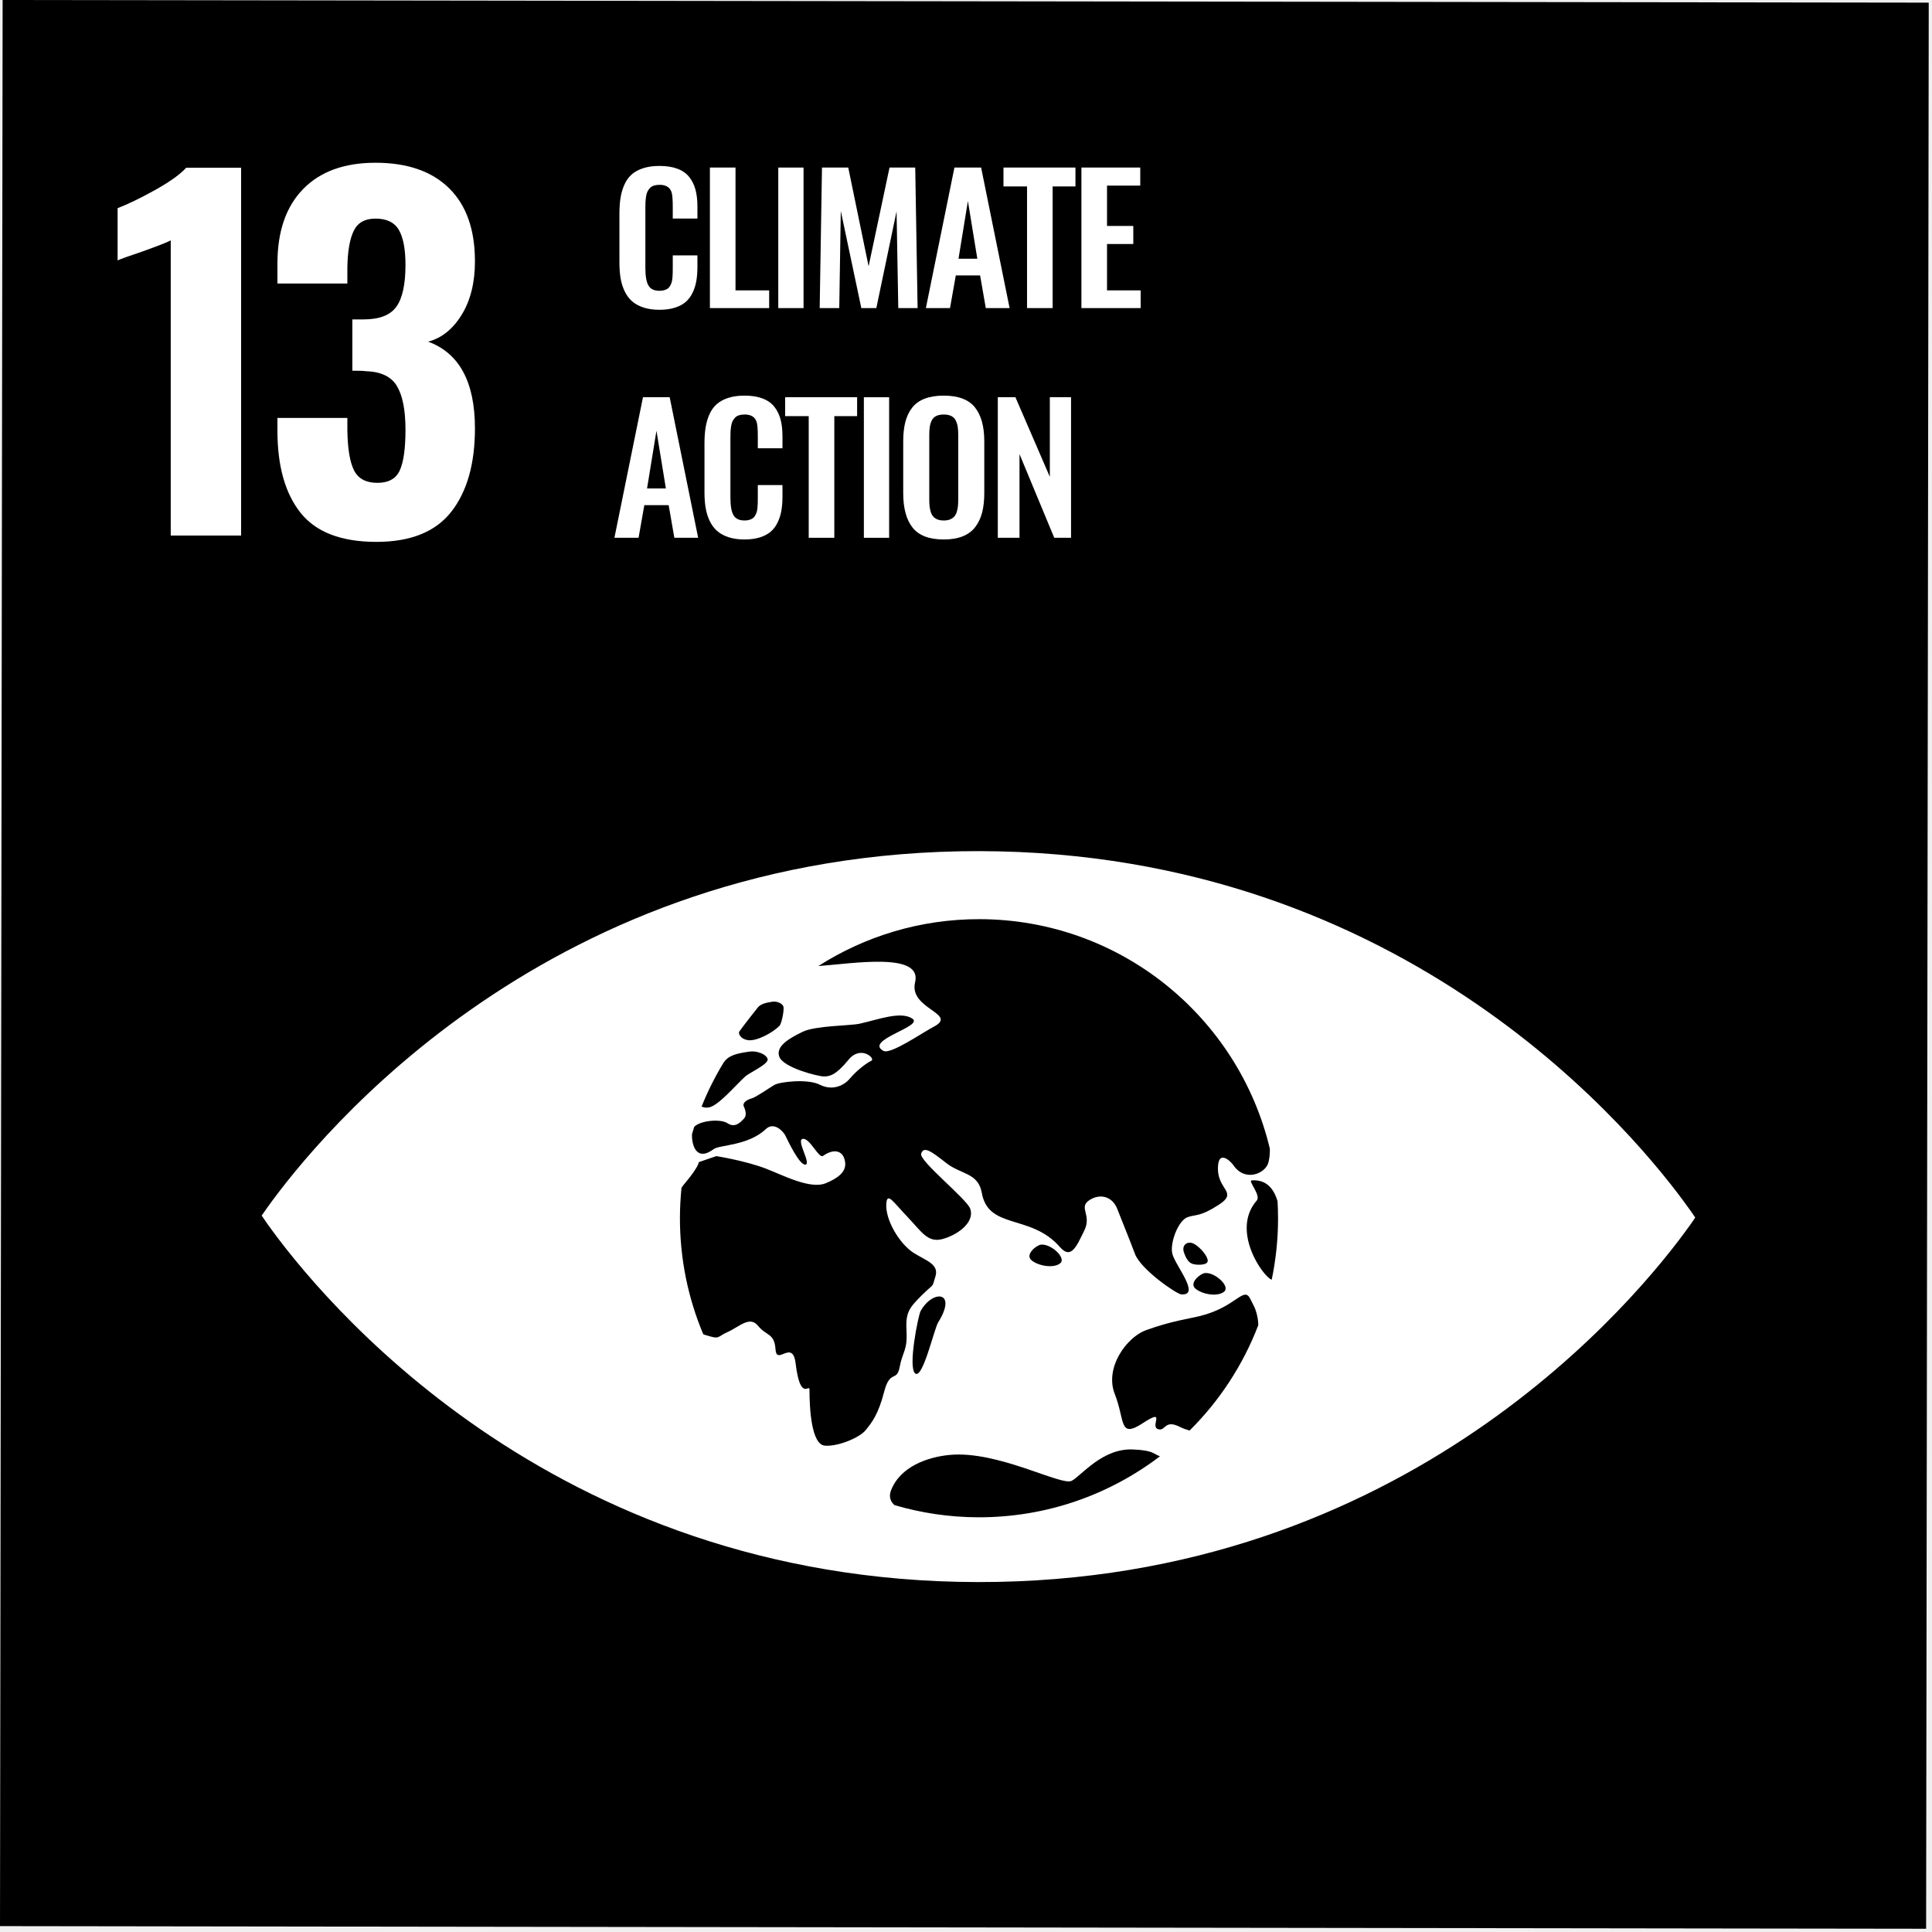
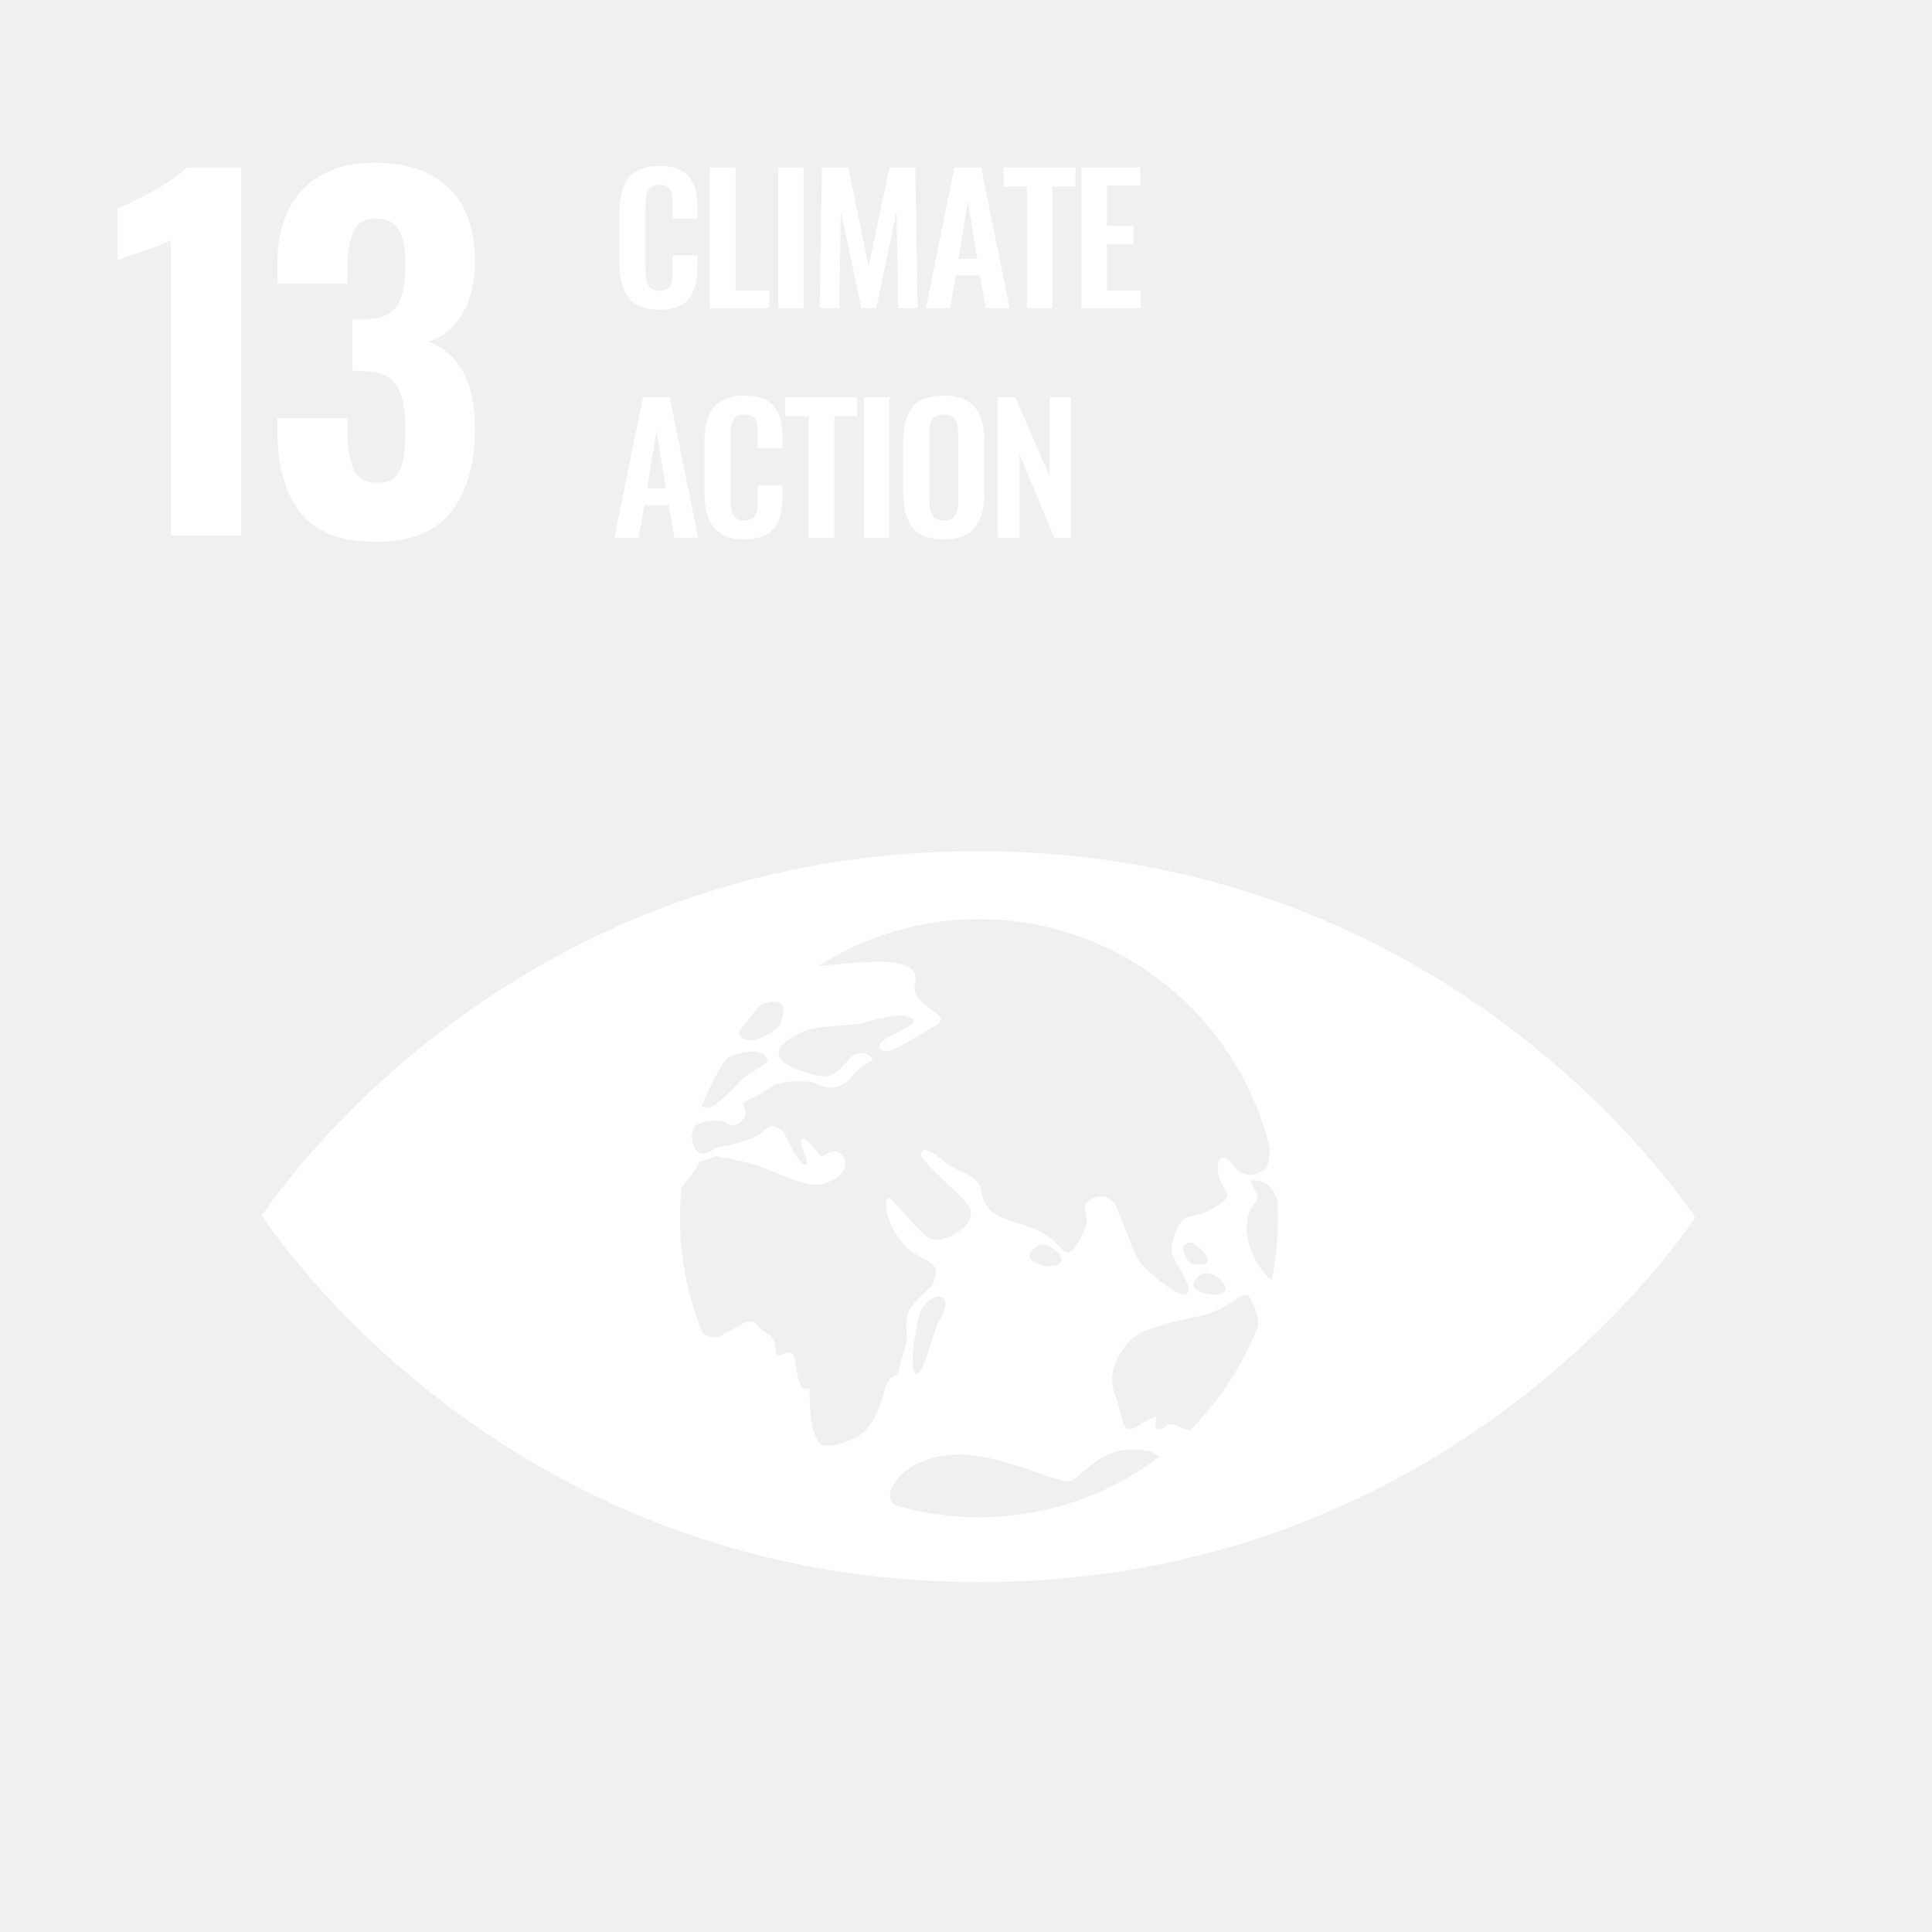
<svg xmlns="http://www.w3.org/2000/svg" width="100%" height="100%" viewBox="0 0 405 405" version="1.1" xml:space="preserve" style="fill-rule:evenodd;clip-rule:evenodd;stroke-linejoin:round;stroke-miterlimit:2;">
  <g transform="matrix(-4.166663,-0.005676,-0.005676,4.166663,754.9199,-618.9961)">
-     <rect x="83.942" y="148.806" width="96.904" height="96.904" />
+     <rect x="83.942" y="148.806" width="96.904" height="96.904" style="fill:none" />
  </g>
  <g transform="matrix(4.166667,0,0,4.166667,-349.4842,-876.6375)">
    <path d="M92.466,222.488C92.298,222.579 91.811,222.77 91.004,223.059C90.365,223.273 89.961,223.417 89.793,223.493L89.793,220.866C90.311,220.668 90.939,220.364 91.678,219.953C92.416,219.541 92.938,219.168 93.243,218.833L96.007,218.833L96.007,237.336L92.466,237.336L92.466,222.488Z" style="fill:white;fill-rule:nonzero;" />
  </g>
  <g transform="matrix(4.166667,0,0,4.166667,-349.4842,-876.3533)">
    <path d="M98.999,236.125C98.222,235.151 97.834,233.772 97.834,231.991L97.834,231.351L101.352,231.351L101.352,231.968C101.367,232.912 101.481,233.59 101.694,234.001C101.908,234.412 102.296,234.617 102.859,234.617C103.423,234.617 103.8,234.408 103.99,233.989C104.18,233.571 104.276,232.889 104.276,231.945C104.276,230.955 104.131,230.22 103.842,229.741C103.552,229.261 103.019,229.014 102.243,228.998C102.197,228.983 101.984,228.975 101.603,228.975L101.603,226.394L102.174,226.394C102.966,226.394 103.514,226.181 103.819,225.755C104.123,225.328 104.276,224.628 104.276,223.653C104.276,222.861 104.165,222.275 103.944,221.894C103.724,221.514 103.331,221.323 102.768,221.323C102.235,221.323 101.869,221.528 101.672,221.94C101.473,222.351 101.367,222.96 101.352,223.767L101.352,224.589L97.834,224.589L97.834,223.585C97.834,221.97 98.264,220.722 99.125,219.838C99.985,218.955 101.199,218.513 102.768,218.513C104.367,218.513 105.601,218.94 106.469,219.793C107.337,220.646 107.771,221.871 107.771,223.47C107.771,224.536 107.55,225.431 107.108,226.154C106.666,226.878 106.103,227.331 105.418,227.514C106.986,228.092 107.771,229.546 107.771,231.876C107.771,233.658 107.374,235.055 106.583,236.068C105.791,237.081 104.535,237.587 102.814,237.587C101.047,237.587 99.776,237.1 98.999,236.125" style="fill:white;fill-rule:nonzero;" />
  </g>
  <g transform="matrix(4.166667,0,0,4.166667,-349.4842,-924.34)">
    <path d="M117.053,237.427C116.749,237.427 116.48,237.389 116.247,237.312C116.014,237.235 115.821,237.129 115.669,236.992C115.517,236.855 115.393,236.687 115.298,236.485C115.203,236.283 115.136,236.066 115.098,235.834C115.059,235.603 115.04,235.342 115.04,235.052L115.04,232.587C115.04,232.28 115.06,232.007 115.1,231.77C115.14,231.533 115.206,231.312 115.3,231.109C115.394,230.906 115.517,230.739 115.669,230.608C115.821,230.477 116.013,230.375 116.245,230.301C116.477,230.227 116.746,230.19 117.053,230.19C117.406,230.19 117.707,230.237 117.957,230.331C118.207,230.424 118.405,230.562 118.55,230.745C118.695,230.926 118.8,231.139 118.866,231.382C118.931,231.625 118.964,231.909 118.964,232.233L118.964,232.838L117.723,232.838L117.723,232.237C117.723,231.885 117.704,231.647 117.667,231.525C117.593,231.286 117.413,231.158 117.126,231.141L117.057,231.141C116.949,231.141 116.855,231.154 116.774,231.179C116.693,231.205 116.627,231.245 116.575,231.301C116.524,231.356 116.483,231.415 116.452,231.478C116.42,231.54 116.397,231.622 116.381,231.723C116.366,231.824 116.356,231.917 116.351,232.002C116.347,232.088 116.345,232.196 116.345,232.327L116.345,235.321C116.345,235.735 116.397,236.031 116.501,236.207C116.604,236.384 116.79,236.472 117.057,236.472C117.148,236.472 117.228,236.461 117.298,236.44C117.368,236.418 117.426,236.392 117.473,236.359C117.52,236.326 117.56,236.279 117.592,236.218C117.625,236.157 117.65,236.1 117.667,236.047C117.684,235.995 117.697,235.922 117.706,235.828C117.714,235.734 117.719,235.654 117.72,235.589C117.722,235.524 117.723,235.434 117.723,235.321L117.723,234.689L118.964,234.689L118.964,235.269C118.964,235.534 118.945,235.771 118.908,235.981C118.871,236.192 118.808,236.39 118.718,236.574C118.629,236.759 118.513,236.912 118.371,237.035C118.229,237.157 118.047,237.253 117.825,237.323C117.603,237.392 117.346,237.427 117.053,237.427" style="fill:white;fill-rule:nonzero;" />
  </g>
  <g transform="matrix(4.166667,0,0,4.166667,-349.4842,-924.3583)">
    <path d="M119.592,237.346L119.592,230.275L120.88,230.275L120.88,236.455L122.573,236.455L122.573,237.346L119.592,237.346Z" style="fill:white;fill-rule:nonzero;" />
  </g>
  <g transform="matrix(4.166667,0,0,4.166667,-349.4842,-924.3558)">
    <rect x="123.032" y="230.275" width="1.271" height="7.071" style="fill:white;" />
  </g>
  <g transform="matrix(4.166667,0,0,4.166667,-349.4842,-924.3583)">
    <path d="M125.115,237.346L125.231,230.275L126.552,230.275L127.576,235.244L128.629,230.275L129.922,230.275L130.041,237.346L129.069,237.346L128.983,232.476L127.965,237.346L127.21,237.346L126.177,232.459L126.1,237.346L125.115,237.346Z" style="fill:white;fill-rule:nonzero;" />
  </g>
  <g transform="matrix(4.166667,0,0,4.166667,-349.4842,-924.3583)">
    <path d="M130.458,237.346L131.894,230.275L133.237,230.275L134.67,237.346L133.472,237.346L133.186,235.704L131.963,235.704L131.672,237.346L130.458,237.346ZM132.099,234.864L133.046,234.864L132.572,231.96L132.099,234.864Z" style="fill:white;fill-rule:nonzero;" />
  </g>
  <g transform="matrix(4.166667,0,0,4.166667,-349.4842,-924.3583)">
    <path d="M135.547,237.346L135.547,231.226L134.362,231.226L134.362,230.275L137.983,230.275L137.983,231.226L136.835,231.226L136.835,237.346L135.547,237.346Z" style="fill:white;fill-rule:nonzero;" />
  </g>
  <g transform="matrix(4.166667,0,0,4.166667,-349.4842,-924.3583)">
    <path d="M138.283,237.346L138.283,230.275L141.243,230.275L141.243,231.184L139.571,231.184L139.571,233.214L140.893,233.214L140.893,234.122L139.571,234.122L139.571,236.455L141.264,236.455L141.264,237.346L138.283,237.346Z" style="fill:white;fill-rule:nonzero;" />
  </g>
  <g transform="matrix(4.166667,0,0,4.166667,-349.4842,-828.0592)">
    <path d="M114.788,225.79L116.225,218.719L117.568,218.719L119.001,225.79L117.803,225.79L117.517,224.148L116.293,224.148L116.003,225.79L114.788,225.79ZM116.43,223.308L117.377,223.308L116.903,220.404L116.43,223.308Z" style="fill:white;fill-rule:nonzero;" />
  </g>
  <g transform="matrix(4.166667,0,0,4.166667,-349.4842,-828.0417)">
    <path d="M121.332,225.871C121.028,225.871 120.759,225.833 120.526,225.756C120.293,225.679 120.1,225.573 119.948,225.436C119.796,225.3 119.672,225.131 119.577,224.929C119.482,224.727 119.415,224.51 119.377,224.278C119.338,224.047 119.319,223.786 119.319,223.496L119.319,221.031C119.319,220.724 119.339,220.452 119.379,220.214C119.419,219.977 119.485,219.756 119.579,219.553C119.673,219.35 119.796,219.183 119.948,219.052C120.1,218.921 120.292,218.819 120.524,218.745C120.756,218.671 121.025,218.634 121.332,218.634C121.685,218.634 121.986,218.681 122.236,218.775C122.486,218.869 122.684,219.007 122.829,219.189C122.974,219.37 123.079,219.583 123.145,219.826C123.21,220.069 123.243,220.353 123.243,220.677L123.243,221.282L122.002,221.282L122.002,220.681C122.002,220.329 121.983,220.091 121.946,219.969C121.872,219.73 121.692,219.602 121.405,219.585L121.336,219.585C121.228,219.585 121.134,219.598 121.053,219.624C120.972,219.649 120.906,219.689 120.854,219.745C120.803,219.801 120.762,219.859 120.731,219.922C120.699,219.985 120.676,220.066 120.66,220.167C120.645,220.268 120.635,220.361 120.63,220.446C120.626,220.532 120.624,220.64 120.624,220.771L120.624,223.765C120.624,224.18 120.676,224.475 120.78,224.652C120.883,224.828 121.069,224.916 121.336,224.916C121.427,224.916 121.507,224.905 121.577,224.884C121.647,224.862 121.705,224.836 121.752,224.803C121.799,224.77 121.839,224.723 121.871,224.662C121.904,224.601 121.929,224.544 121.946,224.492C121.963,224.439 121.976,224.366 121.985,224.272C121.993,224.178 121.998,224.099 121.999,224.033C122.001,223.968 122.002,223.878 122.002,223.765L122.002,223.133L123.243,223.133L123.243,223.713C123.243,223.978 123.224,224.215 123.187,224.425C123.15,224.636 123.087,224.834 122.997,225.018C122.908,225.203 122.792,225.357 122.65,225.479C122.508,225.601 122.326,225.697 122.104,225.767C121.882,225.836 121.625,225.871 121.332,225.871" style="fill:white;fill-rule:nonzero;" />
  </g>
  <g transform="matrix(4.166667,0,0,4.166667,-349.4842,-828.0592)">
    <path d="M124.563,225.79L124.563,219.67L123.377,219.67L123.377,218.719L126.998,218.719L126.998,219.67L125.851,219.67L125.851,225.79L124.563,225.79Z" style="fill:white;fill-rule:nonzero;" />
  </g>
  <g transform="matrix(4.166667,0,0,4.166667,-349.4842,-828.0558)">
    <rect x="127.338" y="218.719" width="1.271" height="7.071" style="fill:white;" />
  </g>
  <g transform="matrix(4.166667,0,0,4.166667,-349.4842,-828.0417)">
    <path d="M131.357,225.871C130.629,225.871 130.107,225.674 129.792,225.278C129.476,224.883 129.318,224.305 129.318,223.543L129.318,220.933C129.318,220.557 129.354,220.232 129.425,219.956C129.496,219.681 129.611,219.441 129.768,219.24C129.926,219.038 130.137,218.886 130.402,218.786C130.666,218.685 130.985,218.634 131.357,218.634C132.082,218.634 132.603,218.829 132.92,219.218C133.237,219.608 133.396,220.18 133.396,220.933L133.396,223.543C133.396,223.912 133.359,224.237 133.287,224.517C133.214,224.797 133.099,225.04 132.941,225.246C132.783,225.452 132.573,225.608 132.308,225.713C132.044,225.819 131.727,225.871 131.357,225.871M131.035,224.861C131.125,224.898 131.232,224.916 131.357,224.916C131.482,224.916 131.589,224.898 131.677,224.861C131.765,224.824 131.835,224.775 131.888,224.715C131.94,224.656 131.982,224.578 132.012,224.481C132.042,224.384 132.061,224.288 132.071,224.191C132.081,224.094 132.086,223.979 132.086,223.846L132.086,220.634C132.086,220.464 132.078,220.322 132.061,220.208C132.044,220.094 132.01,219.987 131.961,219.886C131.911,219.785 131.836,219.71 131.737,219.66C131.637,219.61 131.511,219.585 131.357,219.585C131.204,219.585 131.076,219.61 130.975,219.66C130.874,219.71 130.8,219.785 130.751,219.886C130.703,219.987 130.67,220.094 130.653,220.208C130.636,220.322 130.628,220.464 130.628,220.634L130.628,223.846C130.628,223.979 130.633,224.094 130.643,224.191C130.653,224.288 130.673,224.384 130.702,224.481C130.732,224.578 130.773,224.656 130.824,224.715C130.875,224.775 130.946,224.824 131.035,224.861" style="fill:white;fill-rule:nonzero;" />
  </g>
  <g transform="matrix(4.166667,0,0,4.166667,-349.4842,-828.0592)">
    <path d="M134.076,225.79L134.076,218.719L134.963,218.719L136.694,222.724L136.694,218.719L137.761,218.719L137.761,225.79L136.916,225.79L135.168,221.581L135.168,225.79L134.076,225.79Z" style="fill:white;fill-rule:nonzero;" />
  </g>
  <g transform="matrix(4.166667,0,0,4.166667,-349.4842,-513.9967)">
    <path d="M168.886,184.214C166.323,180.608 154.725,166.21 133.131,166.18C111.532,166.151 99.899,180.518 97.322,184.116C97.212,184.27 97.118,184.403 97.041,184.516C97.118,184.633 97.212,184.765 97.321,184.922C99.888,188.526 111.482,202.925 133.08,202.954C154.675,202.984 166.312,188.616 168.885,185.019C168.997,184.863 169.09,184.731 169.164,184.615C169.09,184.502 168.998,184.368 168.886,184.214M121.071,175.259C121.266,174.973 121.914,174.158 121.993,174.056C122.159,173.842 122.49,173.798 122.722,173.758C122.951,173.713 123.256,173.843 123.293,174.015C123.332,174.188 123.203,174.856 123.09,174.971C122.773,175.299 121.947,175.762 121.493,175.689C121.142,175.634 121.004,175.362 121.071,175.259M120.298,176.792C120.332,176.751 120.363,176.718 120.376,176.701C120.648,176.392 121.189,176.326 121.563,176.268C121.937,176.205 122.436,176.394 122.496,176.643C122.56,176.891 121.557,177.343 121.373,177.513C120.853,177.991 120.038,178.965 119.562,179.069C119.407,179.104 119.279,179.08 119.174,179.028C119.488,178.249 119.863,177.499 120.298,176.792M128.357,193.383C128.064,194.533 127.722,194.947 127.43,195.309C127.139,195.676 126.061,196.142 125.378,196.091C124.694,196.039 124.601,194.213 124.602,193.274C124.603,192.949 124.142,193.911 123.905,191.956C123.754,190.704 122.949,192.085 122.894,191.25C122.837,190.417 122.436,190.583 122.014,190.062C121.596,189.541 121.071,190.111 120.484,190.374C119.9,190.632 120.14,190.769 119.311,190.507C119.289,190.5 119.279,190.494 119.258,190.486C118.499,188.685 118.081,186.706 118.084,184.629C118.085,184.121 118.113,183.622 118.161,183.128C118.189,183.078 118.219,183.029 118.254,182.988C119.051,182.048 119.033,181.827 119.033,181.827L119.914,181.524C119.914,181.524 121.319,181.742 122.378,182.142C123.249,182.471 124.622,183.212 125.421,182.888C125.999,182.65 126.451,182.335 126.397,181.854C126.333,181.251 125.858,181.107 125.283,181.513C125.07,181.662 124.619,180.603 124.265,180.656C123.911,180.708 124.702,181.901 124.401,181.951C124.099,182.002 123.495,180.708 123.392,180.498C123.291,180.29 122.823,179.77 122.403,180.166C121.514,181.007 120.073,180.954 119.784,181.171C118.902,181.828 118.671,180.952 118.691,180.419C118.727,180.297 118.763,180.174 118.802,180.053C119.09,179.736 120.122,179.633 120.477,179.87C120.865,180.13 121.145,179.804 121.297,179.646C121.452,179.492 121.398,179.242 121.301,179.035C121.203,178.825 121.496,178.673 121.697,178.619C121.9,178.566 122.571,178.098 122.839,177.941C123.109,177.786 124.501,177.619 125.124,177.932C125.746,178.246 126.318,177.991 126.625,177.631C127.01,177.175 127.5,176.828 127.717,176.723C127.936,176.621 127.182,175.916 126.56,176.683C125.937,177.446 125.62,177.517 125.328,177.516C125.036,177.516 123.3,177.08 123.086,176.531C122.875,175.983 123.631,175.573 124.272,175.263C124.913,174.958 126.667,174.965 127.116,174.864C128.028,174.665 129.194,174.209 129.78,174.609C130.364,175.003 127.327,175.69 128.324,176.23C128.679,176.426 130.286,175.31 130.836,175.024C132.131,174.359 129.583,174.135 129.915,172.779C130.291,171.246 126.791,171.834 125.046,171.963C127.388,170.467 130.167,169.599 133.151,169.603C140.248,169.612 146.187,174.537 147.763,181.151C147.774,181.478 147.722,181.714 147.689,181.847C147.552,182.389 146.523,182.854 145.927,181.98C145.775,181.76 145.131,181.15 145.151,182.192C145.171,183.235 146.163,183.343 145.2,183.968C144.239,184.592 144.063,184.441 143.618,184.598C143.175,184.754 142.743,185.828 142.849,186.402C142.955,186.977 144.324,188.547 143.307,188.481C143.069,188.463 141.273,187.233 140.977,186.443C140.665,185.611 140.324,184.797 140.082,184.17C139.838,183.545 139.204,183.384 138.666,183.751C138.13,184.117 138.814,184.484 138.428,185.267C138.044,186.049 137.767,186.747 137.203,186.1C135.737,184.415 133.602,185.242 133.27,183.37C133.091,182.354 132.216,182.45 131.486,181.874C130.753,181.302 130.344,180.99 130.22,181.404C130.111,181.767 132.516,183.679 132.687,184.169C132.942,184.896 131.964,185.536 131.249,185.707C130.537,185.877 130.223,185.305 129.524,184.573C128.824,183.844 128.518,183.322 128.468,183.895C128.397,184.722 129.131,185.939 129.845,186.394C130.453,186.78 131.135,186.956 130.937,187.581C130.738,188.209 130.933,187.854 130.25,188.527C129.566,189.205 129.435,189.423 129.484,190.359C129.532,191.299 129.287,191.352 129.139,192.133C128.992,192.914 128.654,192.238 128.357,193.383M144.504,187.406C145.01,187.366 145.769,188.068 145.471,188.336C145.175,188.603 144.417,188.504 144.037,188.206C143.659,187.911 144.277,187.424 144.504,187.406M143.865,186.943C143.703,186.882 143.56,186.728 143.438,186.359C143.316,185.989 143.627,185.779 143.93,185.928C144.239,186.085 144.638,186.546 144.638,186.792C144.638,187.038 144.031,187.008 143.865,186.943M137.225,186.908C136.928,187.172 136.168,187.074 135.788,186.777C135.41,186.482 136.029,185.995 136.255,185.977C136.761,185.932 137.521,186.64 137.225,186.908M131.077,189.886C130.87,190.225 130.301,192.754 129.922,192.459C129.54,192.163 130.079,189.525 130.19,189.325C130.785,188.235 132.071,188.291 131.077,189.886M133.11,199.695C131.64,199.693 130.223,199.477 128.882,199.084C128.689,198.926 128.58,198.663 128.701,198.348C129.168,197.135 130.555,196.662 131.649,196.558C134.089,196.323 137.293,198.149 137.803,197.856C138.315,197.563 139.348,196.223 140.862,196.282C141.894,196.323 141.886,196.496 142.233,196.627C139.7,198.554 136.54,199.7 133.11,199.695M143.726,195.33C143.575,195.288 143.421,195.239 143.254,195.155C142.433,194.736 142.53,195.404 142.127,195.256C141.721,195.105 142.584,194.169 141.37,194.96C140.161,195.749 140.488,194.837 139.963,193.497C139.433,192.156 140.574,190.629 141.525,190.284C142.832,189.813 143.644,189.718 144.257,189.567C146.065,189.118 146.448,188.047 146.775,188.7C146.837,188.822 146.897,188.938 146.951,189.048C147.056,189.243 147.177,189.638 147.182,190.028C146.412,192.038 145.226,193.842 143.726,195.33M147.857,187.741C147.454,187.63 145.768,185.292 147.105,183.757C147.328,183.505 146.658,182.761 146.842,182.746C147.572,182.69 147.961,183.144 148.151,183.798C148.166,184.086 148.177,184.377 148.176,184.67C148.175,185.723 148.063,186.749 147.857,187.741" style="fill:white;fill-rule:nonzero;" />
  </g>
</svg>
